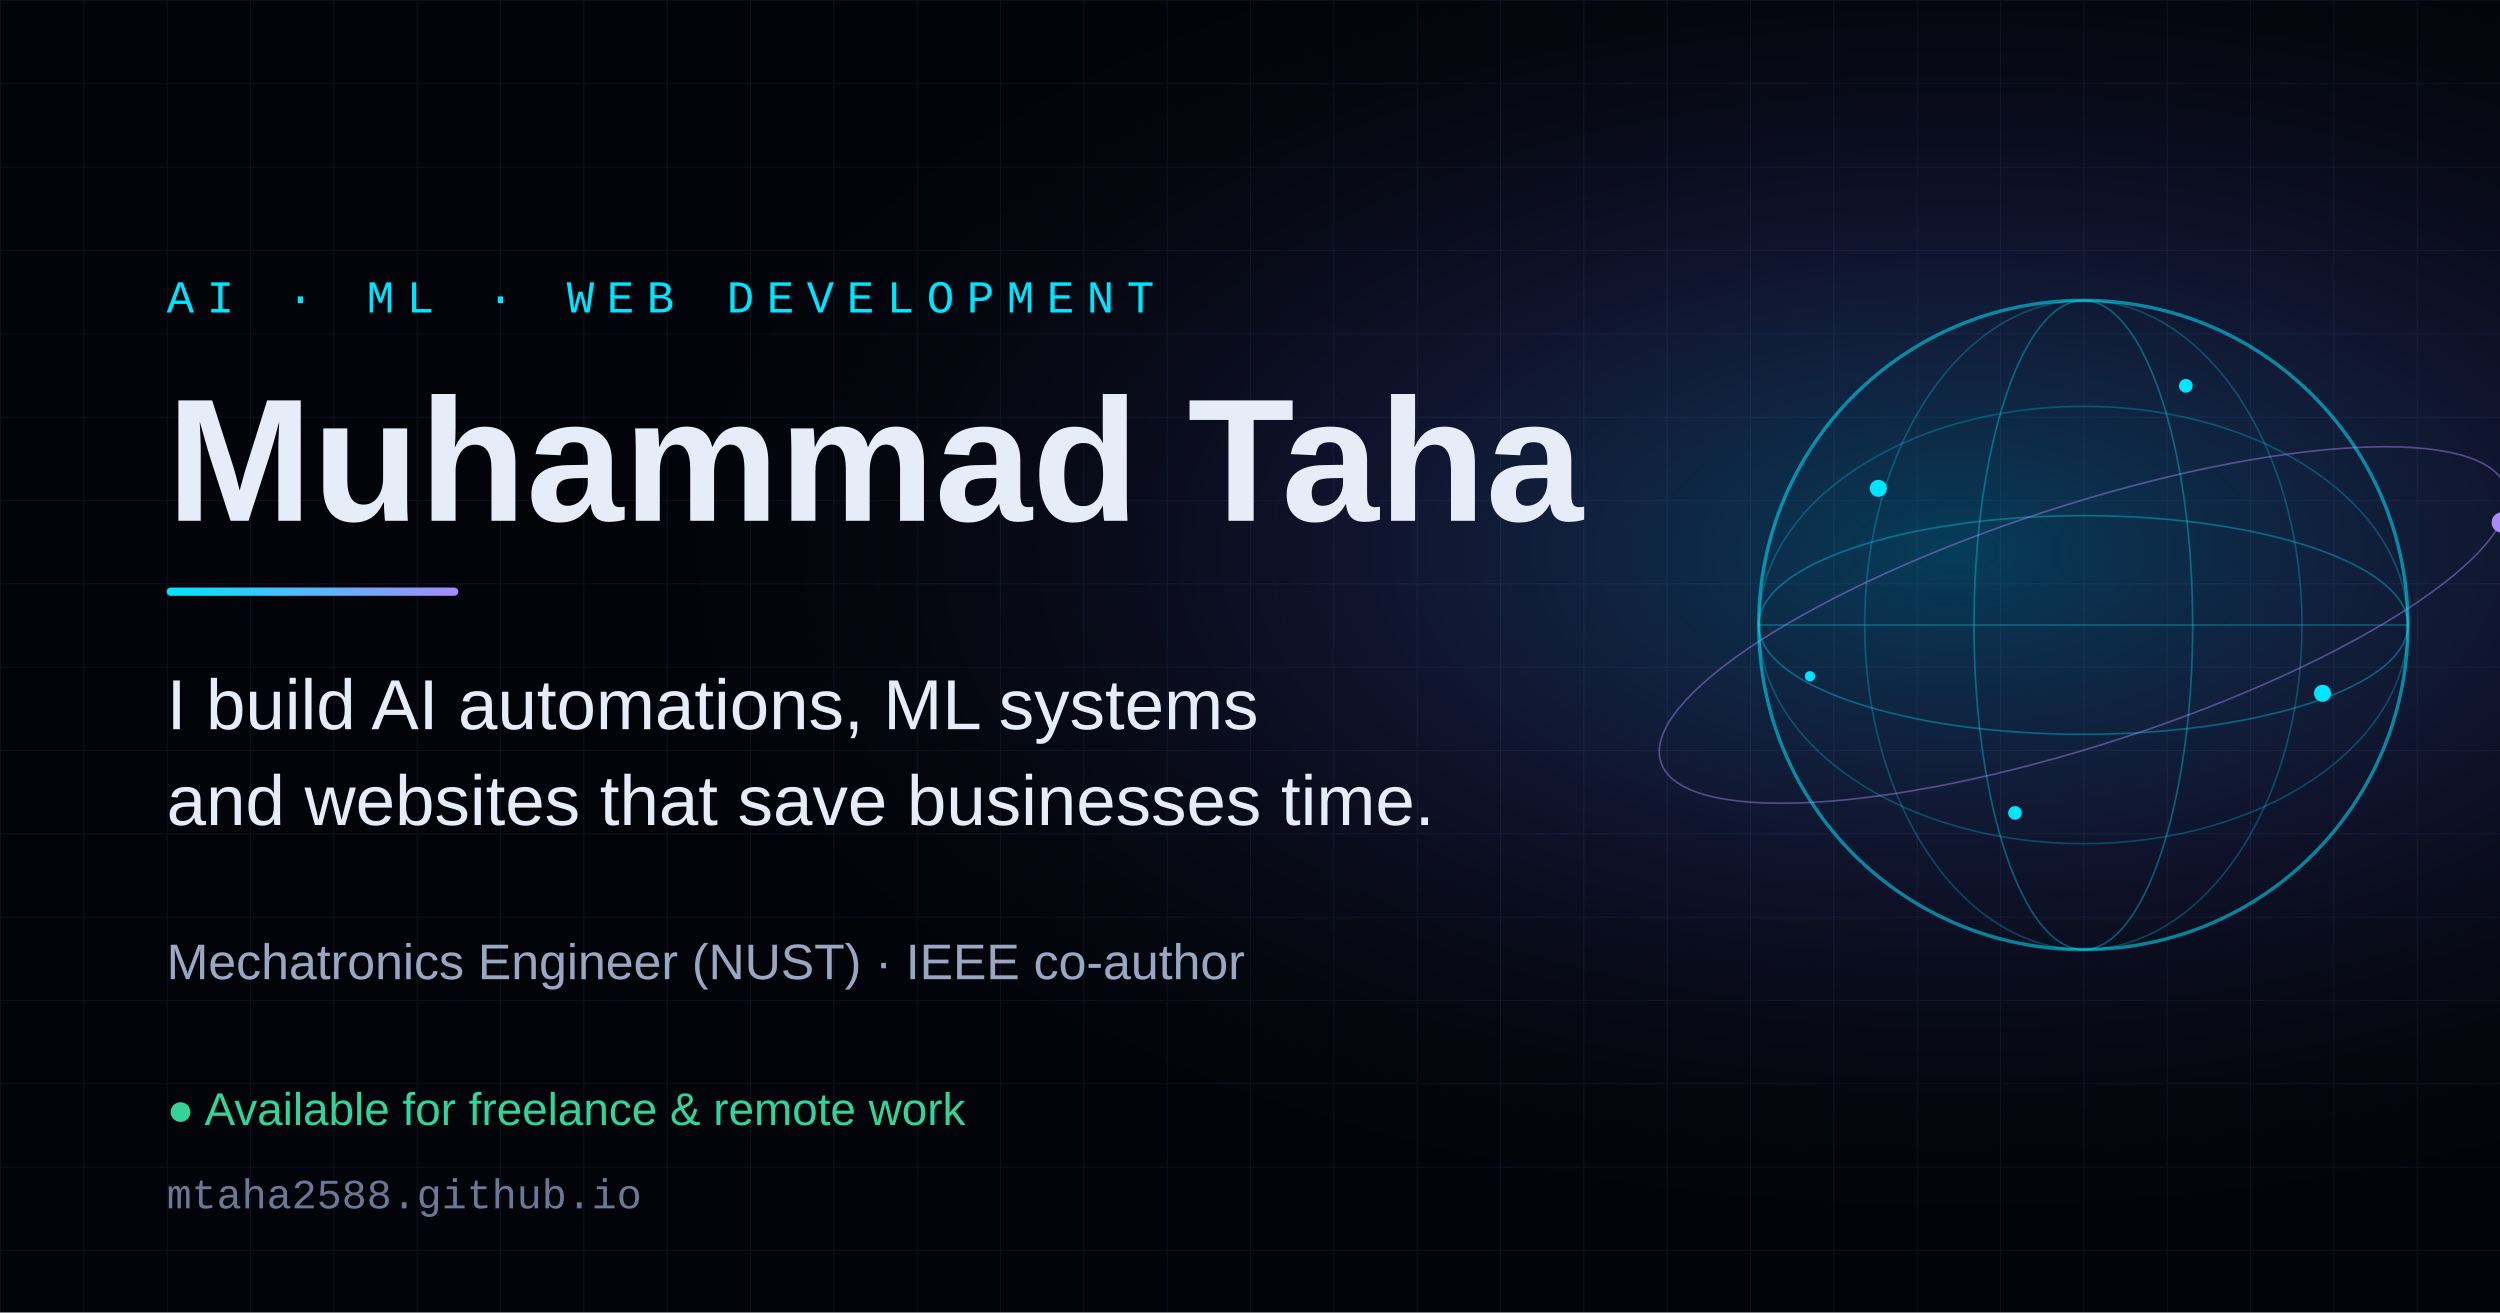
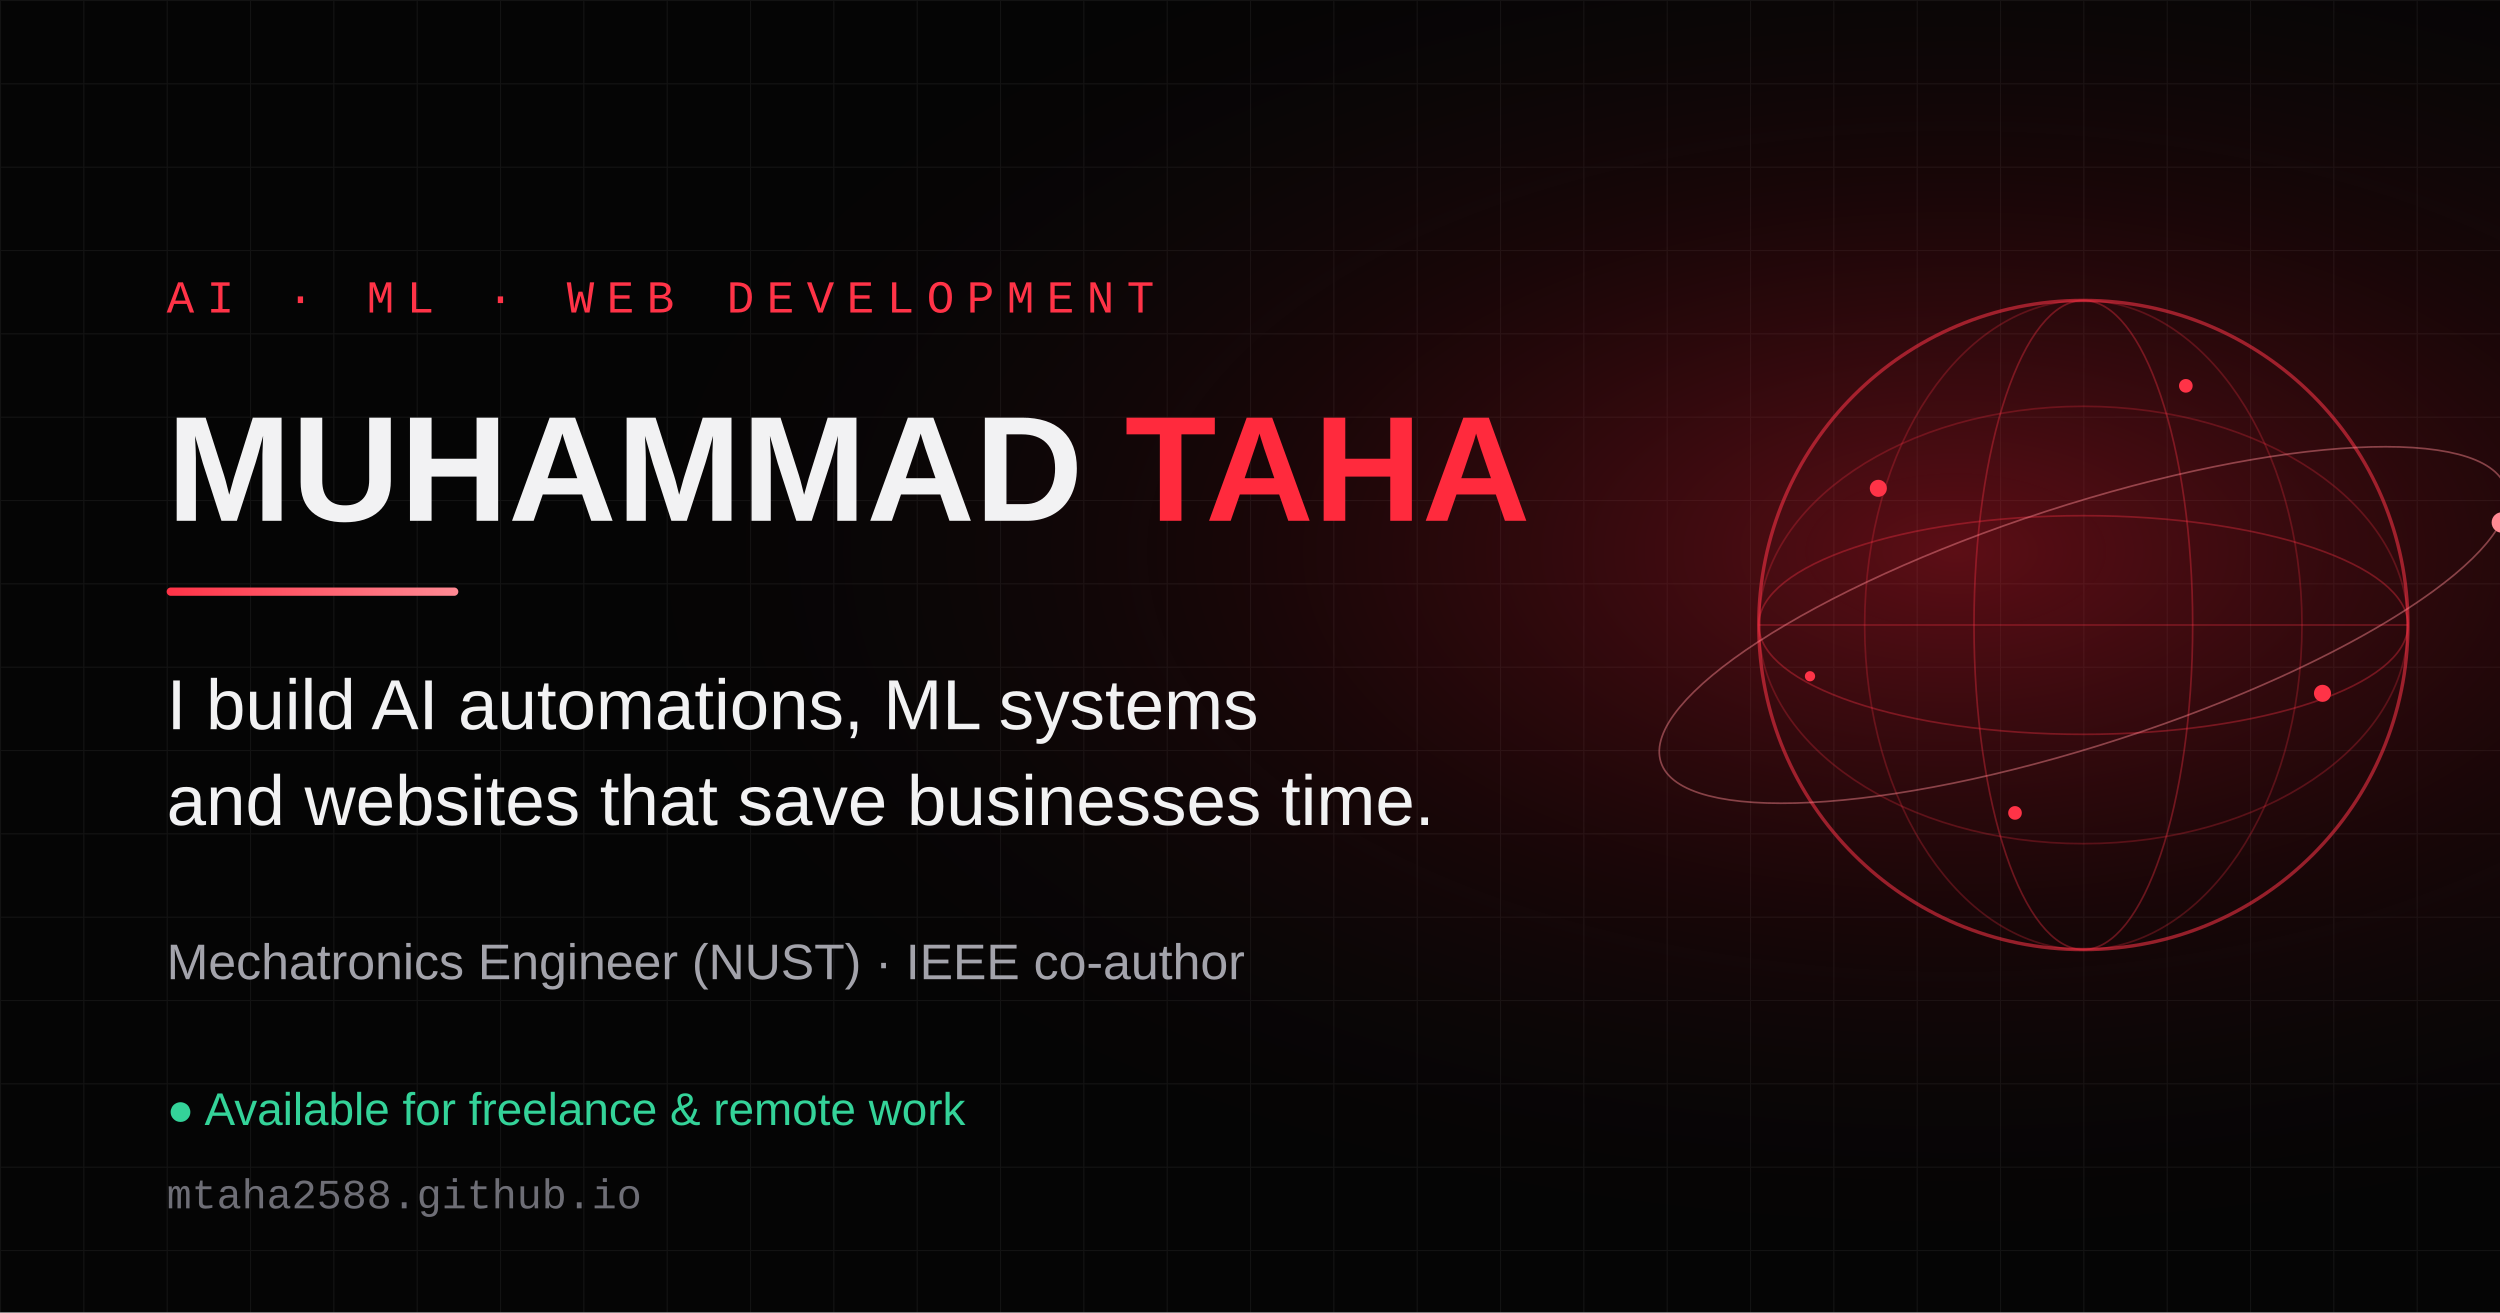
<svg xmlns="http://www.w3.org/2000/svg" width="1200" height="630" viewBox="0 0 1200 630">
  <defs>
    <radialGradient id="glow" cx="78%" cy="42%" r="55%">
-       <stop offset="0" stop-color="#0ea5e9" stop-opacity="0.35" />
-       <stop offset="0.5" stop-color="#6366f1" stop-opacity="0.12" />
-       <stop offset="1" stop-color="#02040a" stop-opacity="0" />
+       <stop offset="0" stop-color="#ff1f35" stop-opacity="0.35" />
+       <stop offset="0.5" stop-color="#b3121f" stop-opacity="0.12" />
+       <stop offset="1" stop-color="#050505" stop-opacity="0" />
    </radialGradient>
    <linearGradient id="accent" x1="0" y1="0" x2="1" y2="0">
-       <stop offset="0" stop-color="#00e5ff" />
-       <stop offset="1" stop-color="#a78bfa" />
+       <stop offset="0" stop-color="#ff3347" />
+       <stop offset="1" stop-color="#ff8a94" />
    </linearGradient>
    <pattern id="grid" width="40" height="40" patternUnits="userSpaceOnUse">
-       <path d="M40 0H0V40" fill="none" stroke="#94afff" stroke-opacity="0.07" />
+       <path d="M40 0H0V40" fill="none" stroke="#c9c9cf" stroke-opacity="0.07" />
    </pattern>
  </defs>
-   <rect width="1200" height="630" fill="#02040a" />
+   <rect width="1200" height="630" fill="#050505" />
  <rect width="1200" height="630" fill="url(#grid)" />
  <rect width="1200" height="630" fill="url(#glow)" />
-   <g transform="translate(1000 300) scale(0.82)" fill="none" stroke="#00e5ff" stroke-opacity="0.55">
+   <g transform="translate(1000 300) scale(0.82)" fill="none" stroke="#ff3347" stroke-opacity="0.55">
    <circle r="190" stroke-width="2" />
    <ellipse rx="190" ry="64" stroke-opacity="0.35" />
    <ellipse rx="190" ry="128" stroke-opacity="0.25" />
    <ellipse rx="64" ry="190" stroke-opacity="0.35" />
    <ellipse rx="128" ry="190" stroke-opacity="0.25" />
    <line x1="-190" x2="190" stroke-opacity="0.3" />
-     <ellipse rx="260" ry="70" stroke="#a78bfa" stroke-opacity="0.45" transform="rotate(-18)" />
-     <g fill="#00e5ff" stroke="none">
+     <ellipse rx="260" ry="70" stroke="#ff8a94" stroke-opacity="0.45" transform="rotate(-18)" />
+     <g fill="#ff3347" stroke="none">
      <circle cx="-120" cy="-80" r="5" />
      <circle cx="60" cy="-140" r="4" />
      <circle cx="140" cy="40" r="5" />
      <circle cx="-40" cy="110" r="4" />
      <circle cx="-160" cy="30" r="3" />
-       <circle cx="245" cy="-60" r="6" fill="#a78bfa" />
+       <circle cx="245" cy="-60" r="6" fill="#ff8a94" />
    </g>
  </g>
  <g font-family="'Segoe UI', 'Helvetica Neue', Arial, sans-serif">
-     <text x="80" y="150" fill="#00e5ff" font-size="22" letter-spacing="6" font-family="Consolas, 'Courier New', monospace">AI · ML · WEB DEVELOPMENT</text>
-     <text x="80" y="250" fill="#e6ecf8" font-size="84" font-weight="700">Muhammad Taha</text>
+     <text x="80" y="150" fill="#ff3347" font-size="22" letter-spacing="6" font-family="Consolas, 'Courier New', monospace">AI · ML · WEB DEVELOPMENT</text>
+     <text x="80" y="250" fill="#f2f2f3" font-size="72" font-weight="700">MUHAMMAD <tspan fill="#ff2a3d">TAHA</tspan>
+     </text>
    <rect x="80" y="282" width="140" height="4" rx="2" fill="url(#accent)" />
-     <text x="80" y="350" fill="#e6ecf8" font-size="34" font-weight="500">I build AI automations, ML systems</text>
-     <text x="80" y="396" fill="#e6ecf8" font-size="34" font-weight="500">and websites that save businesses time.</text>
-     <text x="80" y="470" fill="#9aa7c2" font-size="24">Mechatronics Engineer (NUST) · IEEE co-author</text>
+     <text x="80" y="350" fill="#f2f2f3" font-size="34" font-weight="500">I build AI automations, ML systems</text>
+     <text x="80" y="396" fill="#f2f2f3" font-size="34" font-weight="500">and websites that save businesses time.</text>
+     <text x="80" y="470" fill="#a3a3ab" font-size="24">Mechatronics Engineer (NUST) · IEEE co-author</text>
    <text x="80" y="540" fill="#34d399" font-size="22">● Available for freelance &amp; remote work</text>
-     <text x="80" y="580" fill="#6b7896" font-size="20" font-family="Consolas, 'Courier New', monospace">mtaha2588.github.io</text>
+     <text x="80" y="580" fill="#6e6e76" font-size="20" font-family="Consolas, 'Courier New', monospace">mtaha2588.github.io</text>
  </g>
</svg>
